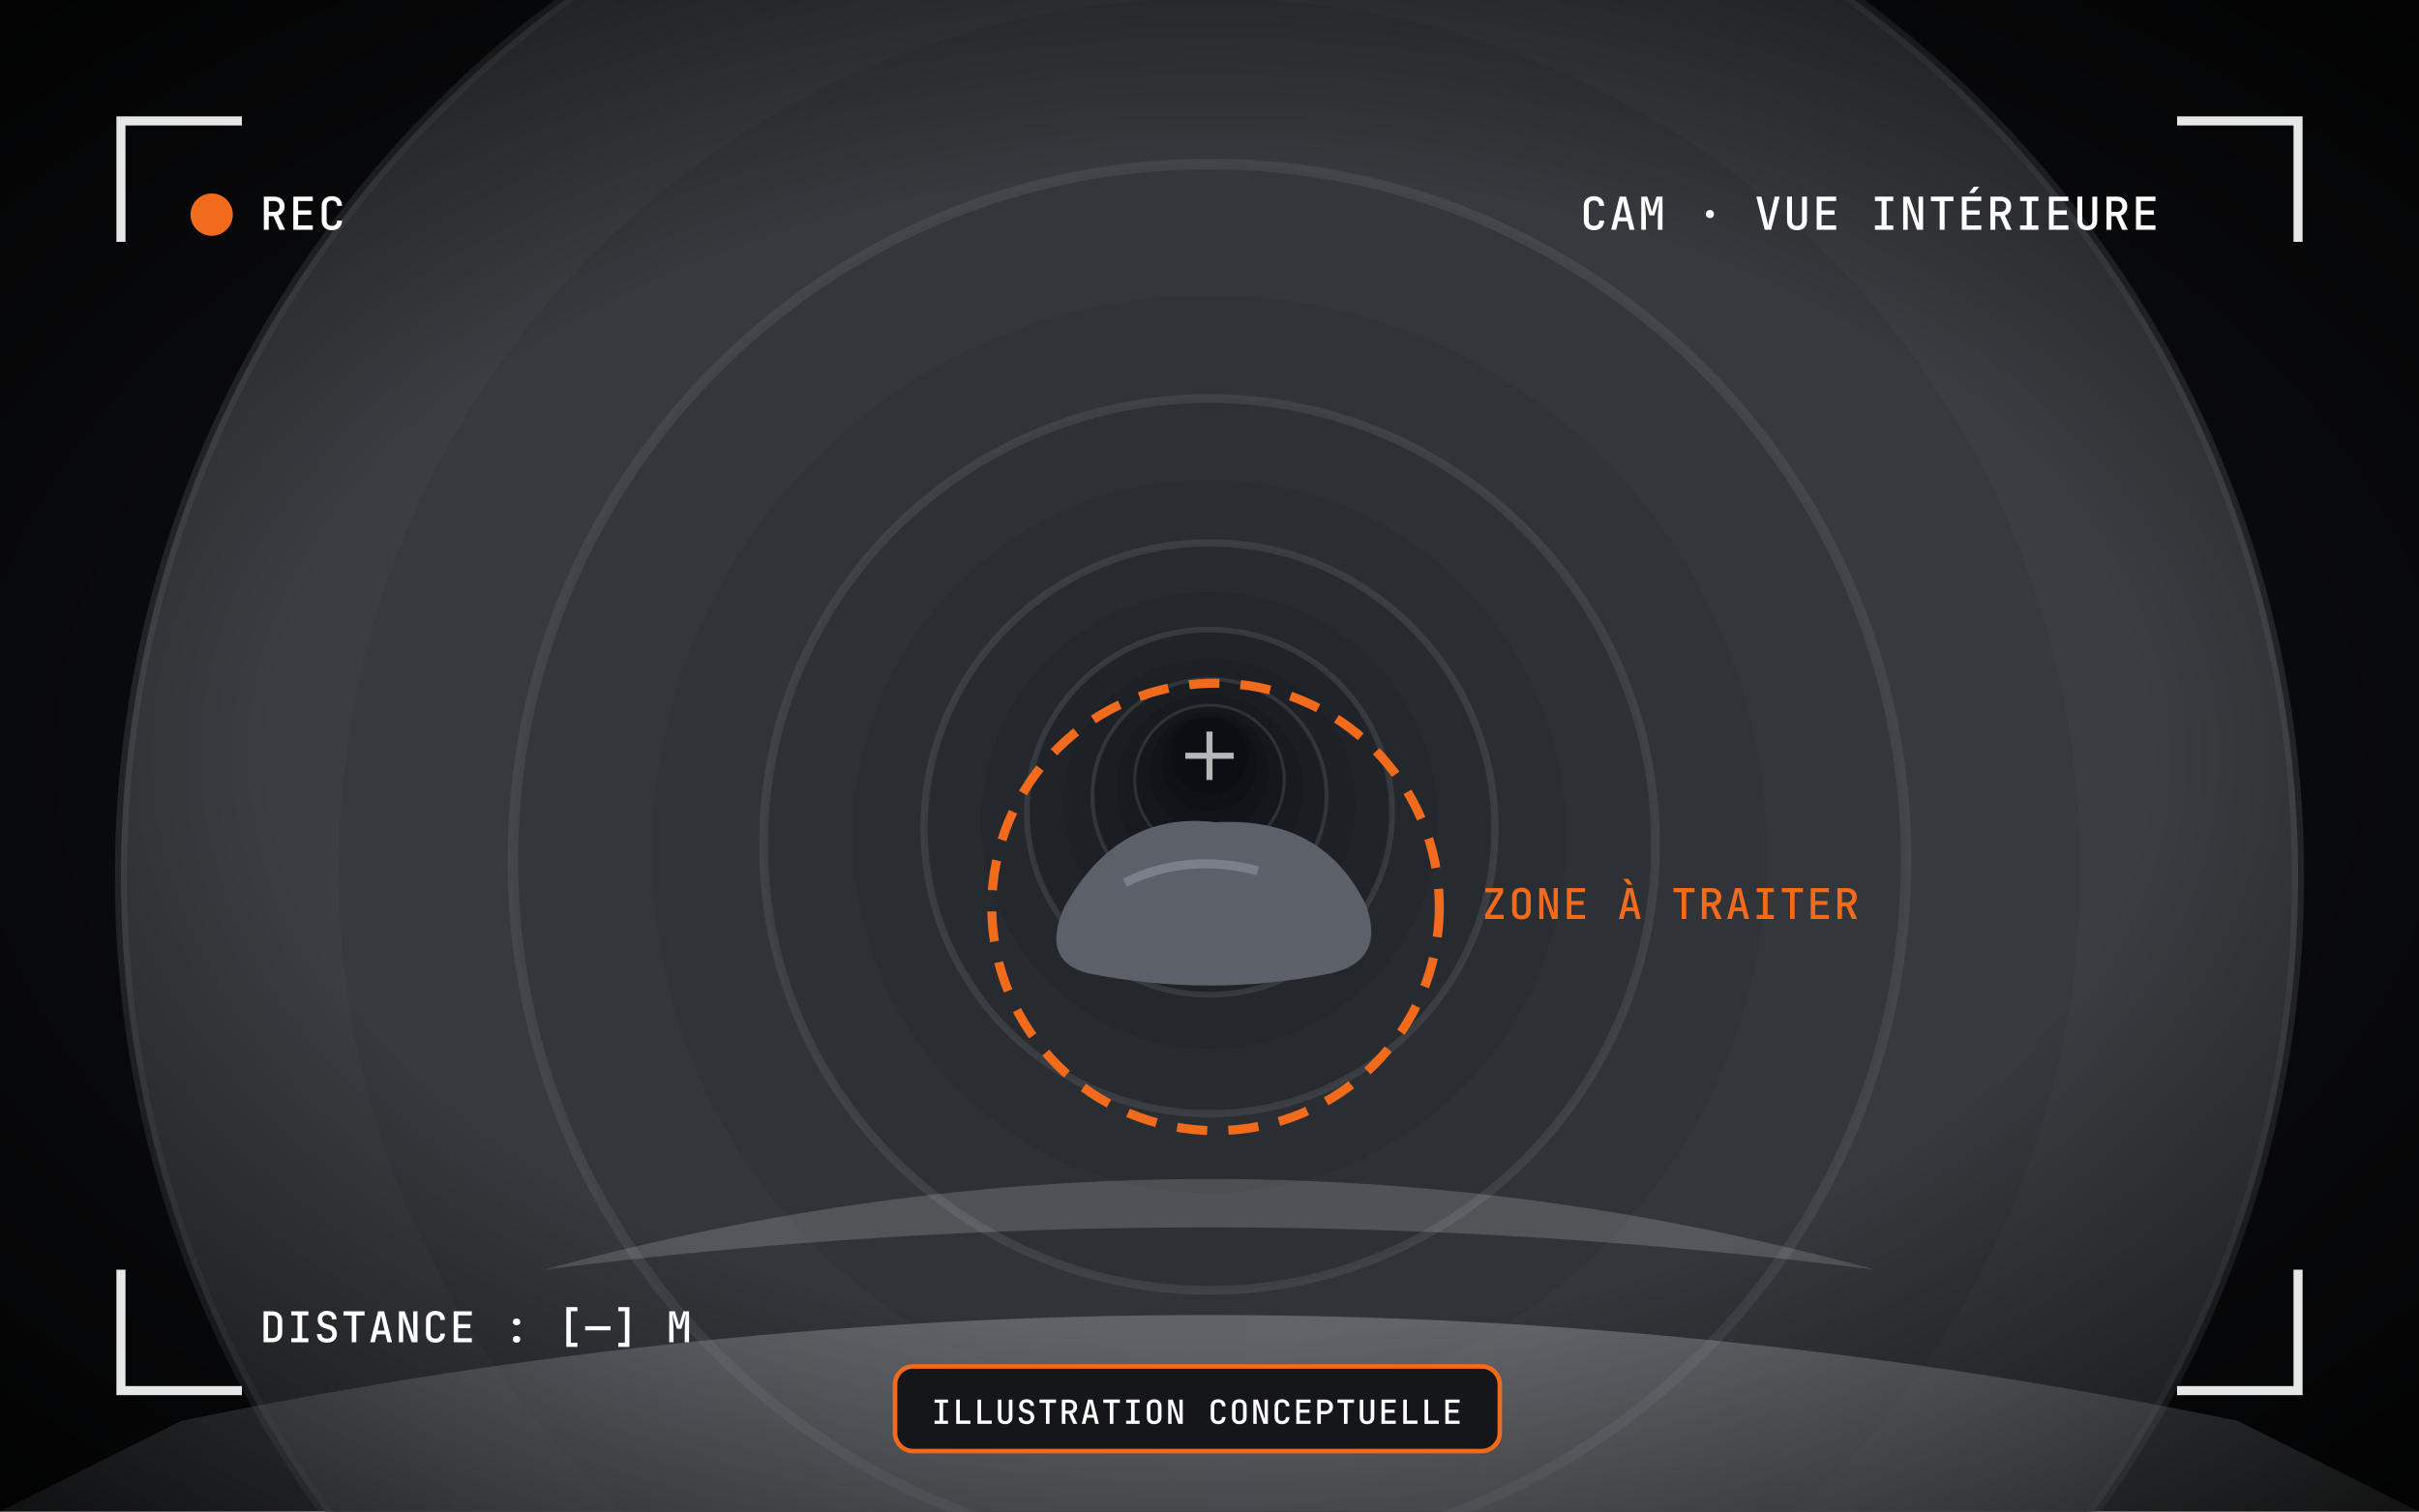
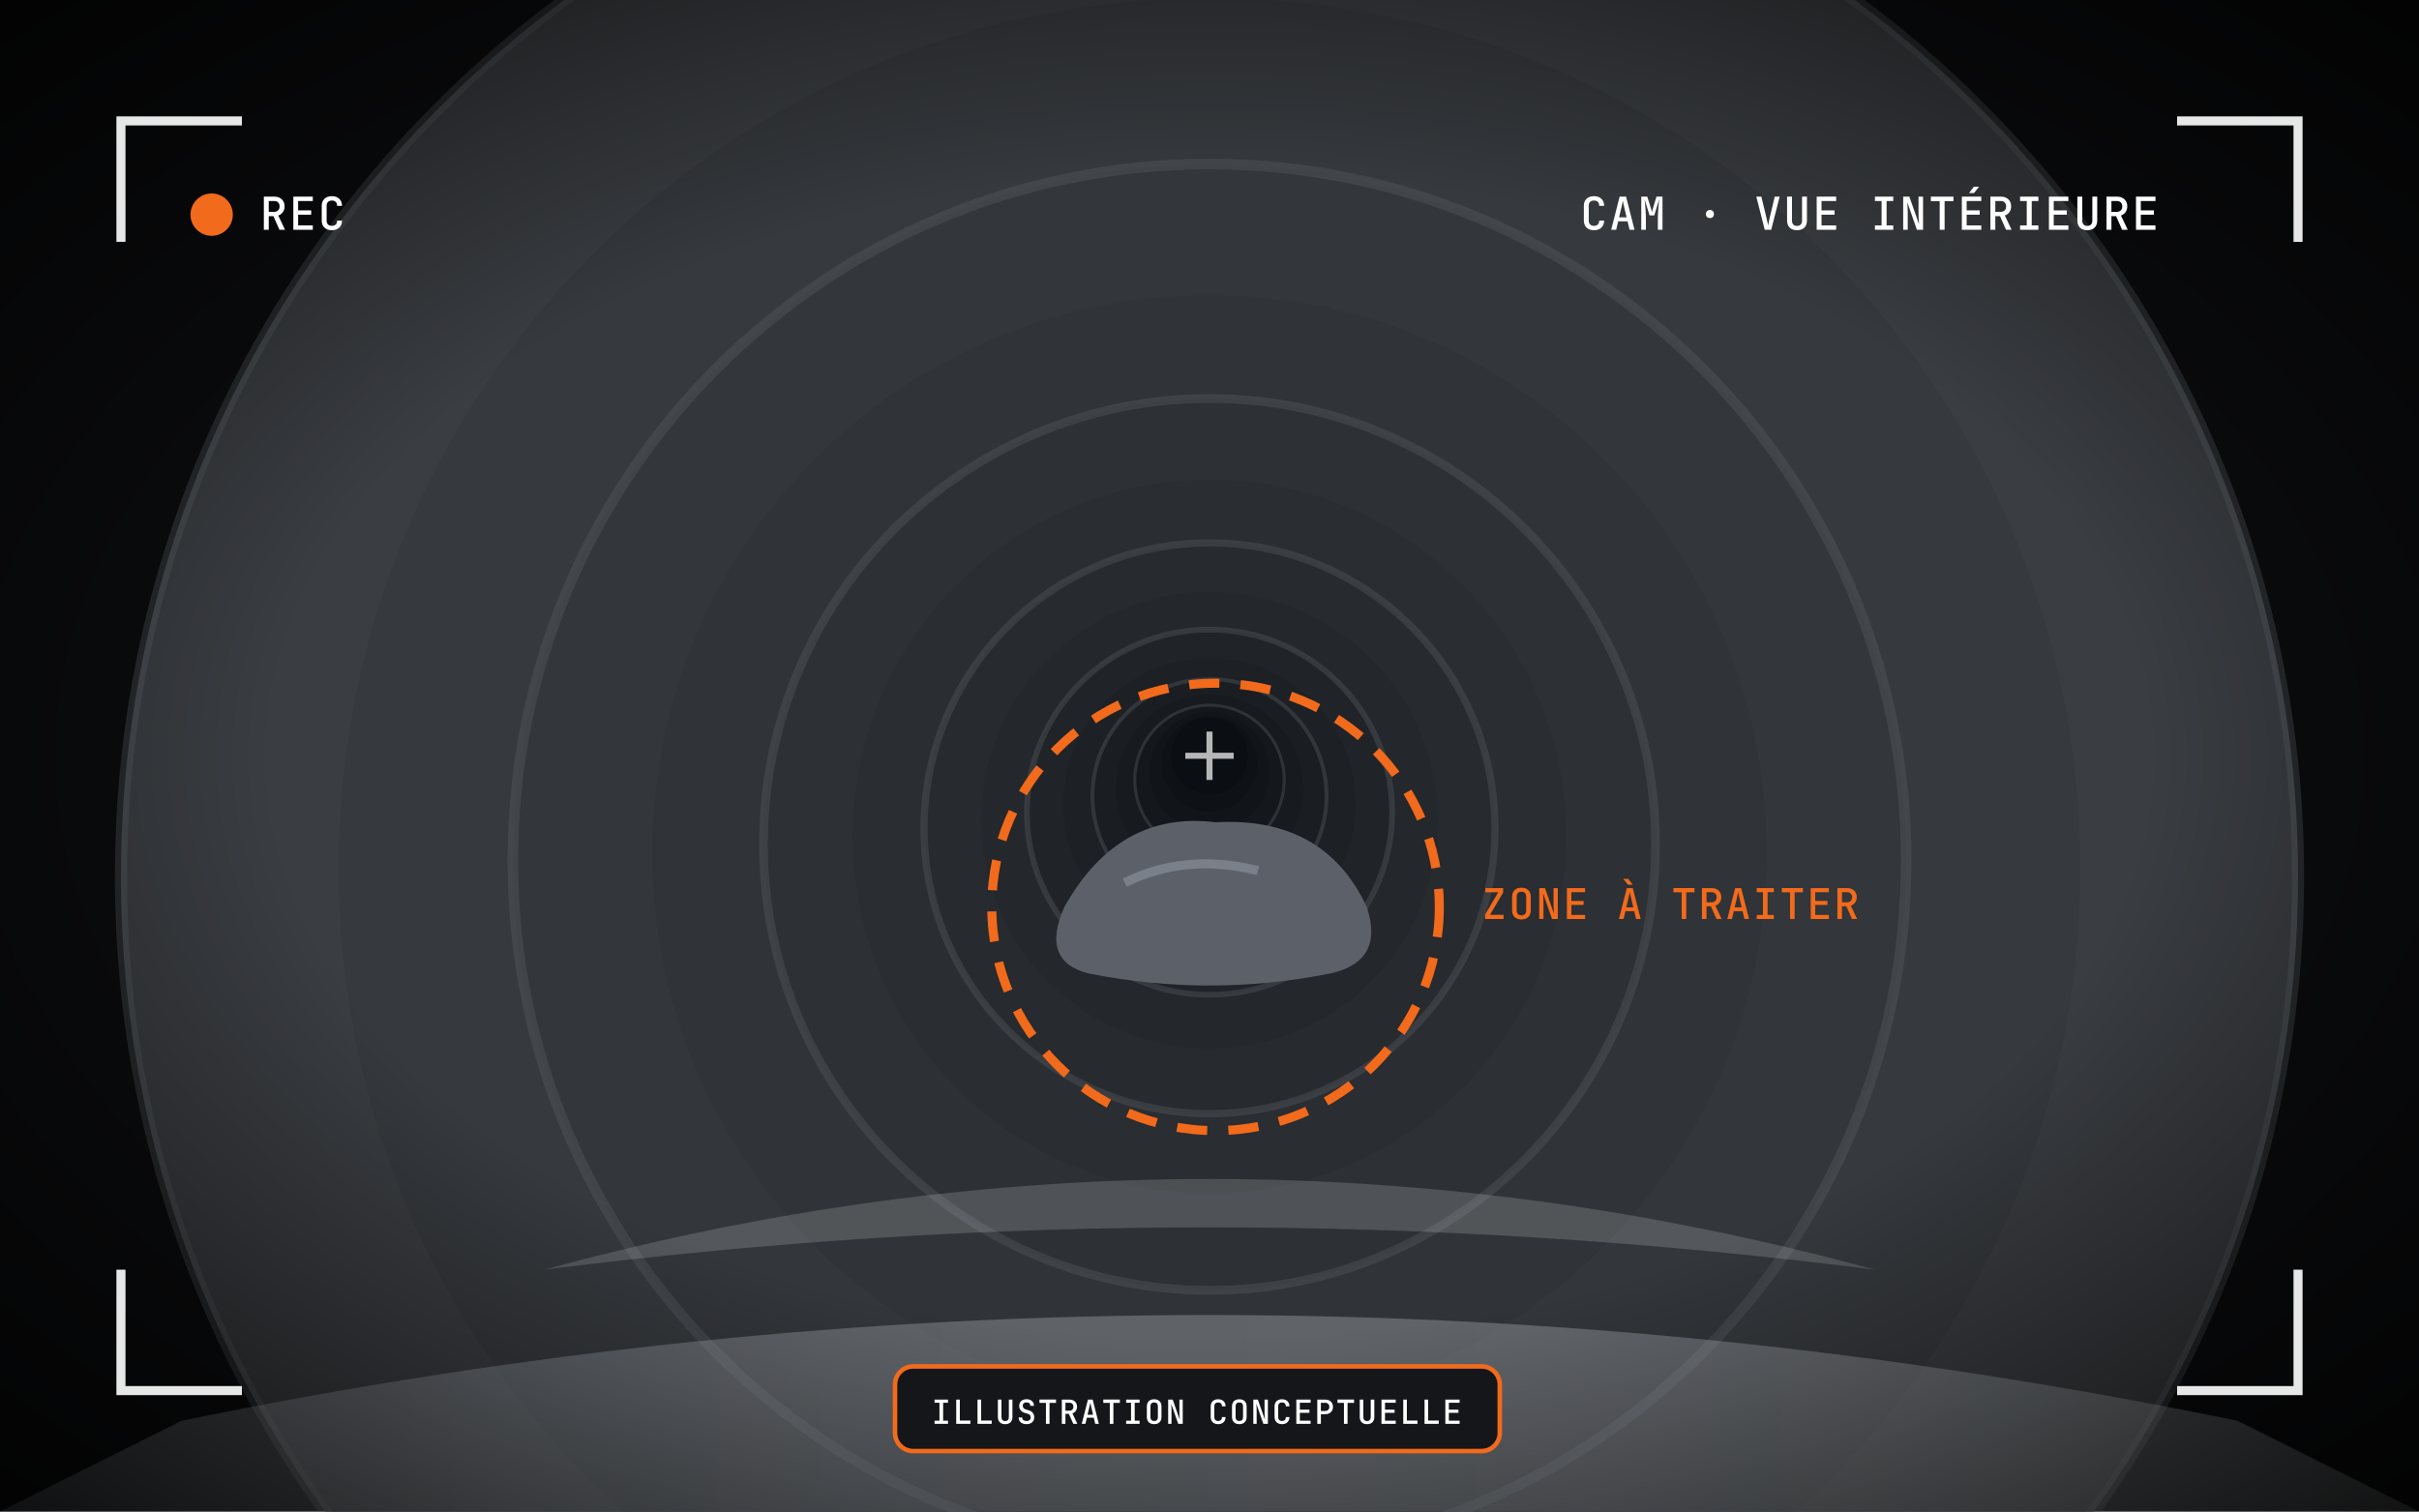
<svg xmlns="http://www.w3.org/2000/svg" viewBox="0 0 800 500" role="img" aria-label="Vue intérieure d'une canalisation filmée par une caméra d'inspection — illustration conceptuelle">
  <defs>
    <linearGradient id="water" x1="0" y1="0" x2="1" y2="0">
      <stop offset="0" stop-color="#C9D0D8" />
      <stop offset="1" stop-color="#E9EDF1" />
    </linearGradient>
    <radialGradient id="vig" cx=".5" cy=".5" r=".7">
      <stop offset=".55" stop-color="#000" stop-opacity="0" />
      <stop offset="1" stop-color="#000" stop-opacity=".75" />
    </radialGradient>
  </defs>
  <rect width="800" height="500" fill="#0B0C0E" />
  <circle cx="400" cy="290.0" r="360.0" fill="#3A3D41" />
  <circle cx="400" cy="290.0" r="360.0" fill="none" stroke="#5C6169" stroke-opacity=".35" stroke-width="4.0" />
  <circle cx="400" cy="287.333" r="288.0" fill="#36393D" />
  <circle cx="400" cy="284.667" r="230.4" fill="#33363A" />
  <circle cx="400" cy="284.667" r="230.4" fill="none" stroke="#5C6169" stroke-opacity=".35" stroke-width="3.5" />
  <circle cx="400" cy="282.0" r="184.3" fill="#303337" />
  <circle cx="400" cy="279.333" r="147.5" fill="#2D3034" />
  <circle cx="400" cy="279.333" r="147.5" fill="none" stroke="#5C6169" stroke-opacity=".35" stroke-width="2.9" />
  <circle cx="400" cy="276.667" r="118.0" fill="#2A2D31" />
  <circle cx="400" cy="274.0" r="94.4" fill="#272A2E" />
  <circle cx="400" cy="274.0" r="94.4" fill="none" stroke="#5C6169" stroke-opacity=".35" stroke-width="2.4" />
  <circle cx="400" cy="271.333" r="75.5" fill="#24272B" />
  <circle cx="400" cy="268.667" r="60.4" fill="#202327" />
  <circle cx="400" cy="268.667" r="60.4" fill="none" stroke="#5C6169" stroke-opacity=".35" stroke-width="1.9" />
  <circle cx="400" cy="266.0" r="48.3" fill="#1D2024" />
  <circle cx="400" cy="263.333" r="38.7" fill="#1A1D21" />
  <circle cx="400" cy="263.333" r="38.7" fill="none" stroke="#5C6169" stroke-opacity=".35" stroke-width="1.3" />
  <circle cx="400" cy="260.667" r="30.9" fill="#171A1E" />
  <circle cx="400" cy="258.0" r="24.7" fill="#14171B" />
  <circle cx="400" cy="258.0" r="24.7" fill="none" stroke="#5C6169" stroke-opacity=".35" stroke-width="1.0" />
  <circle cx="400" cy="255.333" r="19.8" fill="#111418" />
  <circle cx="400" cy="252.667" r="15.8" fill="#0E1115" />
  <circle cx="400" cy="250.0" r="12.7" fill="#0B0E12" />
  <path d="M60,470 Q400,400 740,470 L800,500 L0,500 Z" fill="url(#water)" opacity=".28" />
  <path d="M180,420 Q400,360 620,420 Q400,392 180,420 Z" fill="#E9EDF1" opacity=".18" />
  <path d="M352,300 Q370,268 402,272 Q438,270 452,300 Q458,318 440,322 Q400,330 360,322 Q344,318 352,300 Z" fill="#5C6169" />
  <path d="M372,292 Q392,282 416,288" stroke="#7A8089" stroke-width="3" fill="none" />
  <rect width="800" height="500" fill="url(#vig)" />
  <g fill="none" stroke="#FFFFFF" stroke-width="3" opacity=".9">
    <path d="M40,80 V40 H80" />
    <path d="M720,40 H760 V80" />
    <path d="M40,420 V460 H80" />
    <path d="M760,420 V460 H720" />
  </g>
  <path d="M392,250 H408 M400,242 V258" stroke="#FFFFFF" stroke-width="2" opacity=".7" />
  <circle cx="402" cy="300" r="74" fill="none" stroke="#F26A1B" stroke-width="3" stroke-dasharray="10 7" />
  <circle cx="70" cy="71" r="7" fill="#F26A1B" />
  <path d="M87.26 76.0V65.05H90.695Q91.73 65.05 92.495 65.447Q93.26 65.845 93.688 66.565Q94.115 67.285 94.115 68.26Q94.115 69.355 93.552 70.157Q92.99 70.96 92.03 71.29L94.265 76.0H92.42L90.425 71.5H88.88V76.0ZM88.88 70.075H90.695Q91.505 70.075 91.985 69.588Q92.465 69.1 92.465 68.29Q92.465 67.45 91.985 66.97Q91.505 66.49 90.695 66.49H88.88ZM97.01 76.0V65.05H103.445V66.49H98.6V69.595H102.92V71.02H98.6V74.56H103.445V76.0ZM109.76 76.15Q108.74 76.15 107.982 75.768Q107.225 75.385 106.812 74.657Q106.4 73.93 106.4 72.955V68.095Q106.4 67.105 106.812 66.385Q107.225 65.665 107.982 65.282Q108.74 64.9 109.76 64.9Q110.78 64.9 111.53 65.29Q112.28 65.68 112.692 66.393Q113.105 67.105 113.105 68.095H111.485Q111.485 67.24 111.035 66.79Q110.585 66.34 109.76 66.34Q108.935 66.34 108.477 66.79Q108.02 67.24 108.02 68.08V72.955Q108.02 73.795 108.477 74.252Q108.935 74.71 109.76 74.71Q110.585 74.71 111.035 74.252Q111.485 73.795 111.485 72.955H113.105Q113.105 73.93 112.692 74.65Q112.28 75.37 111.53 75.76Q110.78 76.15 109.76 76.15Z" fill="#FFFFFF" />
  <path d="M527.16 76.15Q526.14 76.15 525.382 75.768Q524.625 75.385 524.213 74.657Q523.8 73.93 523.8 72.955V68.095Q523.8 67.105 524.213 66.385Q524.625 65.665 525.382 65.282Q526.14 64.9 527.16 64.9Q528.18 64.9 528.93 65.29Q529.68 65.68 530.092 66.393Q530.505 67.105 530.505 68.095H528.885Q528.885 67.24 528.435 66.79Q527.985 66.34 527.16 66.34Q526.335 66.34 525.878 66.79Q525.42 67.24 525.42 68.08V72.955Q525.42 73.795 525.878 74.252Q526.335 74.71 527.16 74.71Q527.985 74.71 528.435 74.252Q528.885 73.795 528.885 72.955H530.505Q530.505 73.93 530.092 74.65Q529.68 75.37 528.93 75.76Q528.18 76.15 527.16 76.15ZM532.845 76.0 535.635 65.05H537.765L540.555 76.0H538.92L538.26 73.225H535.155L534.495 76.0ZM535.455 71.89H537.945L537.195 68.725Q537.0 67.885 536.872 67.263Q536.745 66.64 536.7 66.415Q536.655 66.64 536.535 67.263Q536.415 67.885 536.205 68.71ZM542.79 76.0V65.05H544.785L545.88 68.56Q546.045 69.055 546.165 69.513Q546.285 69.97 546.33 70.195Q546.39 69.97 546.503 69.513Q546.615 69.055 546.765 68.56L547.815 65.05H549.81V76.0H548.28V72.31Q548.28 71.605 548.318 70.743Q548.355 69.88 548.43 69.002Q548.505 68.125 548.58 67.322Q548.655 66.52 548.715 65.92L547.095 71.245H545.535L543.885 65.92Q543.96 66.505 544.035 67.278Q544.11 68.05 544.17 68.92Q544.23 69.79 544.275 70.668Q544.32 71.545 544.32 72.31V76.0ZM565.5 72.13Q564.9 72.13 564.54 71.778Q564.18 71.425 564.18 70.825Q564.18 70.21 564.54 69.843Q564.9 69.475 565.5 69.475Q566.115 69.475 566.468 69.843Q566.82 70.21 566.82 70.825Q566.82 71.425 566.468 71.778Q566.115 72.13 565.5 72.13ZM583.62 76.0 580.845 65.05H582.51L584.265 72.34Q584.43 72.985 584.558 73.623Q584.685 74.26 584.745 74.62Q584.805 74.26 584.918 73.623Q585.03 72.985 585.195 72.325L586.935 65.05H588.555L585.765 76.0ZM594.3 76.15Q592.725 76.15 591.87 75.287Q591.015 74.425 591.015 72.94V65.05H592.635V72.94Q592.635 73.765 593.048 74.245Q593.46 74.725 594.3 74.725Q595.125 74.725 595.545 74.245Q595.965 73.765 595.965 72.94V65.05H597.585V72.94Q597.585 74.425 596.73 75.287Q595.875 76.15 594.3 76.15ZM600.81 76.0V65.05H607.245V66.49H602.4V69.595H606.72V71.02H602.4V74.56H607.245V76.0ZM620.07 76.0V74.56H622.275V66.49H620.07V65.05H626.13V66.49H623.925V74.56H626.13V76.0ZM629.415 76.0V65.05H631.455L634.65 74.155Q634.62 73.72 634.575 73.12Q634.53 72.52 634.508 71.875Q634.485 71.23 634.485 70.705V65.05H635.985V76.0H633.945L630.765 66.895Q630.795 67.285 630.833 67.87Q630.87 68.455 630.893 69.085Q630.915 69.715 630.915 70.255V76.0ZM641.49 76.0V66.535H638.565V65.035H646.035V66.535H643.11V76.0ZM648.81 76.0V65.05H655.245V66.49H650.4V69.595H654.72V71.02H650.4V74.56H655.245V76.0ZM651.195 63.85 652.785 61.75H654.525L652.83 63.85ZM658.26 76.0V65.05H661.695Q662.73 65.05 663.495 65.447Q664.26 65.845 664.688 66.565Q665.115 67.285 665.115 68.26Q665.115 69.355 664.553 70.157Q663.99 70.96 663.03 71.29L665.265 76.0H663.42L661.425 71.5H659.88V76.0ZM659.88 70.075H661.695Q662.505 70.075 662.985 69.588Q663.465 69.1 663.465 68.29Q663.465 67.45 662.985 66.97Q662.505 66.49 661.695 66.49H659.88ZM668.07 76.0V74.56H670.275V66.49H668.07V65.05H674.13V66.49H671.925V74.56H674.13V76.0ZM677.61 76.0V65.05H684.045V66.49H679.2V69.595H683.52V71.02H679.2V74.56H684.045V76.0ZM690.3 76.15Q688.725 76.15 687.87 75.287Q687.015 74.425 687.015 72.94V65.05H688.635V72.94Q688.635 73.765 689.048 74.245Q689.46 74.725 690.3 74.725Q691.125 74.725 691.545 74.245Q691.965 73.765 691.965 72.94V65.05H693.585V72.94Q693.585 74.425 692.73 75.287Q691.875 76.15 690.3 76.15ZM696.66 76.0V65.05H700.095Q701.13 65.05 701.895 65.447Q702.66 65.845 703.088 66.565Q703.515 67.285 703.515 68.26Q703.515 69.355 702.953 70.157Q702.39 70.96 701.43 71.29L703.665 76.0H701.82L699.825 71.5H698.28V76.0ZM698.28 70.075H700.095Q700.905 70.075 701.385 69.588Q701.865 69.1 701.865 68.29Q701.865 67.45 701.385 66.97Q700.905 66.49 700.095 66.49H698.28ZM706.41 76.0V65.05H712.845V66.49H708V69.595H712.32V71.02H708V74.56H712.845V76.0Z" fill="#FFFFFF" />
  <path d="M491.148 304.0V302.53L495.502 295.166H491.232V293.78H497.112V295.25L492.758 302.614H497.252V304.0ZM503.16 304.14Q502.208 304.14 501.515 303.783Q500.822 303.426 500.451 302.747Q500.08 302.068 500.08 301.158V296.622Q500.08 295.698 500.451 295.026Q500.822 294.354 501.515 293.997Q502.208 293.64 503.16 293.64Q504.112 293.64 504.805 293.997Q505.498 294.354 505.869 295.026Q506.24 295.698 506.24 296.608V301.158Q506.24 302.068 505.869 302.747Q505.498 303.426 504.805 303.783Q504.112 304.14 503.16 304.14ZM503.16 302.796Q503.93 302.796 504.329 302.369Q504.728 301.942 504.728 301.158V296.622Q504.728 295.824 504.329 295.404Q503.93 294.984 503.16 294.984Q502.404 294.984 501.998 295.404Q501.592 295.824 501.592 296.622V301.158Q501.592 301.942 501.998 302.369Q502.404 302.796 503.16 302.796ZM509.054 304.0V293.78H510.958L513.94 302.278Q513.912 301.872 513.87 301.312Q513.828 300.752 513.807 300.15Q513.786 299.548 513.786 299.058V293.78H515.186V304.0H513.282L510.314 295.502Q510.342 295.866 510.377 296.412Q510.412 296.958 510.433 297.546Q510.454 298.134 510.454 298.638V304.0ZM518.196 304.0V293.78H524.202V295.124H519.68V298.022H523.712V299.352H519.68V302.656H524.202V304.0ZM535.402 304.0 538.006 293.78H539.994L542.598 304.0H541.072L540.456 301.41H537.558L536.942 304.0ZM537.838 300.164H540.162L539.462 297.21Q539.28 296.426 539.161 295.845Q539.042 295.264 539 295.054Q538.958 295.264 538.846 295.845Q538.734 296.426 538.538 297.196ZM538.412 292.66 536.788 290.7H538.468L539.98 292.66ZM556.164 304.0V295.166H553.434V293.766H560.406V295.166H557.676V304.0ZM562.856 304.0V293.78H566.062Q567.028 293.78 567.742 294.151Q568.456 294.522 568.855 295.194Q569.254 295.866 569.254 296.776Q569.254 297.798 568.729 298.547Q568.204 299.296 567.308 299.604L569.394 304.0H567.672L565.81 299.8H564.368V304.0ZM564.368 298.47H566.062Q566.818 298.47 567.266 298.015Q567.714 297.56 567.714 296.804Q567.714 296.02 567.266 295.572Q566.818 295.124 566.062 295.124H564.368ZM571.242 304.0 573.846 293.78H575.834L578.438 304.0H576.912L576.296 301.41H573.398L572.782 304.0ZM573.678 300.164H576.002L575.302 297.21Q575.12 296.426 575.001 295.845Q574.882 295.264 574.84 295.054Q574.798 295.264 574.686 295.845Q574.574 296.426 574.378 297.196ZM580.972 304.0V302.656H583.03V295.124H580.972V293.78H586.628V295.124H584.57V302.656H586.628V304.0ZM592.004 304.0V295.166H589.274V293.766H596.246V295.166H593.516V304.0ZM598.836 304.0V293.78H604.842V295.124H600.32V298.022H604.352V299.352H600.32V302.656H604.842V304.0ZM607.656 304.0V293.78H610.862Q611.828 293.78 612.542 294.151Q613.256 294.522 613.655 295.194Q614.054 295.866 614.054 296.776Q614.054 297.798 613.529 298.547Q613.004 299.296 612.108 299.604L614.194 304.0H612.472L610.61 299.8H609.168V304.0ZM609.168 298.47H610.862Q611.618 298.47 612.066 298.015Q612.514 297.56 612.514 296.804Q612.514 296.02 612.066 295.572Q611.618 295.124 610.862 295.124H609.168Z" fill="#F26A1B" />
-   <path d="M87.162 444.0V433.78H90.018Q91.026 433.78 91.768 434.165Q92.51 434.55 92.923 435.25Q93.336 435.95 93.336 436.902V440.864Q93.336 441.802 92.923 442.516Q92.51 443.23 91.768 443.615Q91.026 444.0 90.018 444.0ZM88.674 442.628H90.018Q90.858 442.628 91.341 442.159Q91.824 441.69 91.824 440.864V436.902Q91.824 436.09 91.341 435.621Q90.858 435.152 90.018 435.152H88.674ZM96.332 444.0V442.656H98.39V435.124H96.332V433.78H101.988V435.124H99.93V442.656H101.988V444.0ZM108.162 444.14Q107.126 444.14 106.384 443.797Q105.642 443.454 105.236 442.817Q104.83 442.18 104.83 441.298H106.328Q106.328 441.998 106.818 442.397Q107.308 442.796 108.176 442.796Q108.988 442.796 109.45 442.404Q109.912 442.012 109.912 441.326Q109.912 440.752 109.597 440.332Q109.282 439.912 108.694 439.758L107.406 439.38Q106.286 439.058 105.677 438.281Q105.068 437.504 105.068 436.426Q105.068 435.586 105.446 434.956Q105.824 434.326 106.524 433.976Q107.224 433.626 108.176 433.626Q109.576 433.626 110.423 434.382Q111.27 435.138 111.284 436.412H109.772Q109.772 435.74 109.345 435.355Q108.918 434.97 108.148 434.97Q107.406 434.97 106.986 435.327Q106.566 435.684 106.566 436.328Q106.566 436.902 106.881 437.322Q107.196 437.742 107.784 437.91L109.086 438.302Q110.206 438.61 110.808 439.394Q111.41 440.178 111.41 441.27Q111.41 442.124 111.004 442.775Q110.598 443.426 109.87 443.783Q109.142 444.14 108.162 444.14ZM116.324 444.0V435.166H113.594V433.766H120.566V435.166H117.836V444.0ZM122.442 444.0 125.046 433.78H127.034L129.638 444.0H128.112L127.496 441.41H124.598L123.982 444.0ZM124.878 440.164H127.202L126.502 437.21Q126.32 436.426 126.201 435.845Q126.082 435.264 126.04 435.054Q125.998 435.264 125.886 435.845Q125.774 436.426 125.578 437.196ZM131.934 444.0V433.78H133.838L136.82 442.278Q136.792 441.872 136.75 441.312Q136.708 440.752 136.687 440.15Q136.666 439.548 136.666 439.058V433.78H138.066V444.0H136.162L133.194 435.502Q133.222 435.866 133.257 436.412Q133.292 436.958 133.313 437.546Q133.334 438.134 133.334 438.638V444.0ZM144.016 444.14Q143.064 444.14 142.357 443.783Q141.65 443.426 141.265 442.747Q140.88 442.068 140.88 441.158V436.622Q140.88 435.698 141.265 435.026Q141.65 434.354 142.357 433.997Q143.064 433.64 144.016 433.64Q144.968 433.64 145.668 434.004Q146.368 434.368 146.753 435.033Q147.138 435.698 147.138 436.622H145.626Q145.626 435.824 145.206 435.404Q144.786 434.984 144.016 434.984Q143.246 434.984 142.819 435.404Q142.392 435.824 142.392 436.608V441.158Q142.392 441.942 142.819 442.369Q143.246 442.796 144.016 442.796Q144.786 442.796 145.206 442.369Q145.626 441.942 145.626 441.158H147.138Q147.138 442.068 146.753 442.74Q146.368 443.412 145.668 443.776Q144.968 444.14 144.016 444.14ZM150.036 444.0V433.78H156.042V435.124H151.52V438.022H155.552V439.352H151.52V442.656H156.042V444.0ZM170.84 438.386Q170.294 438.386 169.951 438.078Q169.608 437.77 169.608 437.266Q169.608 436.762 169.951 436.461Q170.294 436.16 170.84 436.16Q171.4 436.16 171.736 436.461Q172.072 436.762 172.072 437.266Q172.072 437.77 171.736 438.078Q171.4 438.386 170.84 438.386ZM170.84 444.14Q170.294 444.14 169.951 443.832Q169.608 443.524 169.608 443.034Q169.608 442.516 169.951 442.215Q170.294 441.914 170.84 441.914Q171.4 441.914 171.736 442.215Q172.072 442.516 172.072 443.034Q172.072 443.524 171.736 443.832Q171.4 444.14 170.84 444.14ZM187.29 445.54V432.38H190.958V433.752H188.788V444.168H190.958V445.54ZM193.52 440.066V438.694H201.92V440.066ZM204.482 445.54V444.168H206.652V433.752H204.482V432.38H208.15V445.54ZM221.324 444.0V433.78H223.186L224.208 437.056Q224.362 437.518 224.474 437.945Q224.586 438.372 224.628 438.582Q224.684 438.372 224.789 437.945Q224.894 437.518 225.034 437.056L226.014 433.78H227.876V444.0H226.448V440.556Q226.448 439.898 226.483 439.093Q226.518 438.288 226.588 437.469Q226.658 436.65 226.728 435.901Q226.798 435.152 226.854 434.592L225.342 439.562H223.886L222.346 434.592Q222.416 435.138 222.486 435.859Q222.556 436.58 222.612 437.392Q222.668 438.204 222.71 439.023Q222.752 439.842 222.752 440.556V444.0Z" fill="#FFFFFF" />
  <rect x="296" y="452" width="200" height="28" rx="6" fill="#14161A" stroke="#F26A1B" stroke-width="1.5" />
  <path d="M309.078 471.0V469.944H310.695V464.026H309.078V462.97H313.522V464.026H311.905V469.944H313.522V471.0ZM316.239 471.0V462.97H317.427V469.911H320.936V471.0ZM323.279 471.0V462.97H324.467V469.911H327.976V471.0ZM332.42 471.11Q331.265 471.11 330.638 470.478Q330.011 469.845 330.011 468.756V462.97H331.199V468.756Q331.199 469.361 331.502 469.713Q331.804 470.065 332.42 470.065Q333.025 470.065 333.333 469.713Q333.641 469.361 333.641 468.756V462.97H334.829V468.756Q334.829 469.845 334.202 470.478Q333.575 471.11 332.42 471.11ZM339.493 471.11Q338.679 471.11 338.096 470.841Q337.513 470.571 337.194 470.071Q336.875 469.57 336.875 468.877H338.052Q338.052 469.427 338.437 469.74Q338.822 470.054 339.504 470.054Q340.142 470.054 340.505 469.746Q340.868 469.438 340.868 468.899Q340.868 468.448 340.621 468.118Q340.373 467.788 339.911 467.667L338.899 467.37Q338.019 467.117 337.541 466.507Q337.062 465.896 337.062 465.049Q337.062 464.389 337.359 463.894Q337.656 463.399 338.206 463.124Q338.756 462.849 339.504 462.849Q340.604 462.849 341.27 463.443Q341.935 464.037 341.946 465.038H340.758Q340.758 464.51 340.423 464.207Q340.087 463.905 339.482 463.905Q338.899 463.905 338.569 464.185Q338.239 464.466 338.239 464.972Q338.239 465.423 338.487 465.753Q338.734 466.083 339.196 466.215L340.219 466.523Q341.099 466.765 341.572 467.381Q342.045 467.997 342.045 468.855Q342.045 469.526 341.726 470.038Q341.407 470.549 340.835 470.829Q340.263 471.11 339.493 471.11ZM345.906 471.0V464.059H343.761V462.959H349.239V464.059H347.094V471.0ZM351.164 471.0V462.97H353.683Q354.442 462.97 355.003 463.262Q355.564 463.553 355.878 464.081Q356.191 464.609 356.191 465.324Q356.191 466.127 355.779 466.716Q355.366 467.304 354.662 467.546L356.301 471.0H354.948L353.485 467.7H352.352V471.0ZM352.352 466.655H353.683Q354.277 466.655 354.629 466.298Q354.981 465.94 354.981 465.346Q354.981 464.73 354.629 464.378Q354.277 464.026 353.683 464.026H352.352ZM357.753 471.0 359.799 462.97H361.361L363.407 471.0H362.208L361.724 468.965H359.447L358.963 471.0ZM359.667 467.986H361.493L360.943 465.665Q360.8 465.049 360.707 464.592Q360.613 464.136 360.58 463.971Q360.547 464.136 360.459 464.592Q360.371 465.049 360.217 465.654ZM367.026 471.0V464.059H364.881V462.959H370.359V464.059H368.214V471.0ZM372.438 471.0V469.944H374.055V464.026H372.438V462.97H376.882V464.026H375.265V469.944H376.882V471.0ZM381.7 471.11Q380.952 471.11 380.408 470.829Q379.863 470.549 379.572 470.015Q379.28 469.482 379.28 468.767V465.203Q379.28 464.477 379.572 463.949Q379.863 463.421 380.408 463.14Q380.952 462.86 381.7 462.86Q382.448 462.86 382.993 463.14Q383.537 463.421 383.829 463.949Q384.12 464.477 384.12 465.192V468.767Q384.12 469.482 383.829 470.015Q383.537 470.549 382.993 470.829Q382.448 471.11 381.7 471.11ZM381.7 470.054Q382.305 470.054 382.619 469.718Q382.932 469.383 382.932 468.767V465.203Q382.932 464.576 382.619 464.246Q382.305 463.916 381.7 463.916Q381.106 463.916 380.787 464.246Q380.468 464.576 380.468 465.203V468.767Q380.468 469.383 380.787 469.718Q381.106 470.054 381.7 470.054ZM386.331 471.0V462.97H387.827L390.17 469.647Q390.148 469.328 390.115 468.888Q390.082 468.448 390.066 467.975Q390.049 467.502 390.049 467.117V462.97H391.149V471.0H389.653L387.321 464.323Q387.343 464.609 387.371 465.038Q387.398 465.467 387.415 465.929Q387.431 466.391 387.431 466.787V471.0ZM402.864 471.11Q402.116 471.11 401.561 470.829Q401.005 470.549 400.703 470.015Q400.4 469.482 400.4 468.767V465.203Q400.4 464.477 400.703 463.949Q401.005 463.421 401.561 463.14Q402.116 462.86 402.864 462.86Q403.612 462.86 404.162 463.146Q404.712 463.432 405.015 463.954Q405.317 464.477 405.317 465.203H404.129Q404.129 464.576 403.799 464.246Q403.469 463.916 402.864 463.916Q402.259 463.916 401.924 464.246Q401.588 464.576 401.588 465.192V468.767Q401.588 469.383 401.924 469.718Q402.259 470.054 402.864 470.054Q403.469 470.054 403.799 469.718Q404.129 469.383 404.129 468.767H405.317Q405.317 469.482 405.015 470.01Q404.712 470.538 404.162 470.824Q403.612 471.11 402.864 471.11ZM409.86 471.11Q409.112 471.11 408.568 470.829Q408.023 470.549 407.732 470.015Q407.44 469.482 407.44 468.767V465.203Q407.44 464.477 407.732 463.949Q408.023 463.421 408.568 463.14Q409.112 462.86 409.86 462.86Q410.608 462.86 411.153 463.14Q411.697 463.421 411.989 463.949Q412.28 464.477 412.28 465.192V468.767Q412.28 469.482 411.989 470.015Q411.697 470.549 411.153 470.829Q410.608 471.11 409.86 471.11ZM409.86 470.054Q410.465 470.054 410.779 469.718Q411.092 469.383 411.092 468.767V465.203Q411.092 464.576 410.779 464.246Q410.465 463.916 409.86 463.916Q409.266 463.916 408.947 464.246Q408.628 464.576 408.628 465.203V468.767Q408.628 469.383 408.947 469.718Q409.266 470.054 409.86 470.054ZM414.491 471.0V462.97H415.987L418.33 469.647Q418.308 469.328 418.275 468.888Q418.242 468.448 418.226 467.975Q418.209 467.502 418.209 467.117V462.97H419.309V471.0H417.813L415.481 464.323Q415.503 464.609 415.531 465.038Q415.558 465.467 415.575 465.929Q415.591 466.391 415.591 466.787V471.0ZM423.984 471.11Q423.236 471.11 422.681 470.829Q422.125 470.549 421.823 470.015Q421.52 469.482 421.52 468.767V465.203Q421.52 464.477 421.823 463.949Q422.125 463.421 422.681 463.14Q423.236 462.86 423.984 462.86Q424.732 462.86 425.282 463.146Q425.832 463.432 426.135 463.954Q426.437 464.477 426.437 465.203H425.249Q425.249 464.576 424.919 464.246Q424.589 463.916 423.984 463.916Q423.379 463.916 423.044 464.246Q422.708 464.576 422.708 465.192V468.767Q422.708 469.383 423.044 469.718Q423.379 470.054 423.984 470.054Q424.589 470.054 424.919 469.718Q425.249 469.383 425.249 468.767H426.437Q426.437 469.482 426.135 470.01Q425.832 470.538 425.282 470.824Q424.732 471.11 423.984 471.11ZM428.714 471.0V462.97H433.433V464.026H429.88V466.303H433.048V467.348H429.88V469.944H433.433V471.0ZM435.644 471.0V462.97H438.273Q439.054 462.97 439.632 463.267Q440.209 463.564 440.523 464.109Q440.836 464.653 440.836 465.39Q440.836 466.116 440.517 466.666Q440.198 467.216 439.626 467.513Q439.054 467.81 438.273 467.81H436.832V471.0ZM436.832 466.743H438.273Q438.889 466.743 439.258 466.375Q439.626 466.006 439.626 465.39Q439.626 464.763 439.258 464.4Q438.889 464.037 438.273 464.037H436.832ZM444.466 471.0V464.059H442.321V462.959H447.799V464.059H445.654V471.0ZM452.1 471.11Q450.945 471.11 450.318 470.478Q449.691 469.845 449.691 468.756V462.97H450.879V468.756Q450.879 469.361 451.182 469.713Q451.484 470.065 452.1 470.065Q452.705 470.065 453.013 469.713Q453.321 469.361 453.321 468.756V462.97H454.509V468.756Q454.509 469.845 453.882 470.478Q453.255 471.11 452.1 471.11ZM456.874 471.0V462.97H461.593V464.026H458.04V466.303H461.208V467.348H458.04V469.944H461.593V471.0ZM464.079 471.0V462.97H465.267V469.911H468.776V471.0ZM471.119 471.0V462.97H472.307V469.911H475.816V471.0ZM477.994 471.0V462.97H482.713V464.026H479.16V466.303H482.328V467.348H479.16V469.944H482.713V471.0Z" fill="#FFFFFF" />
</svg>
